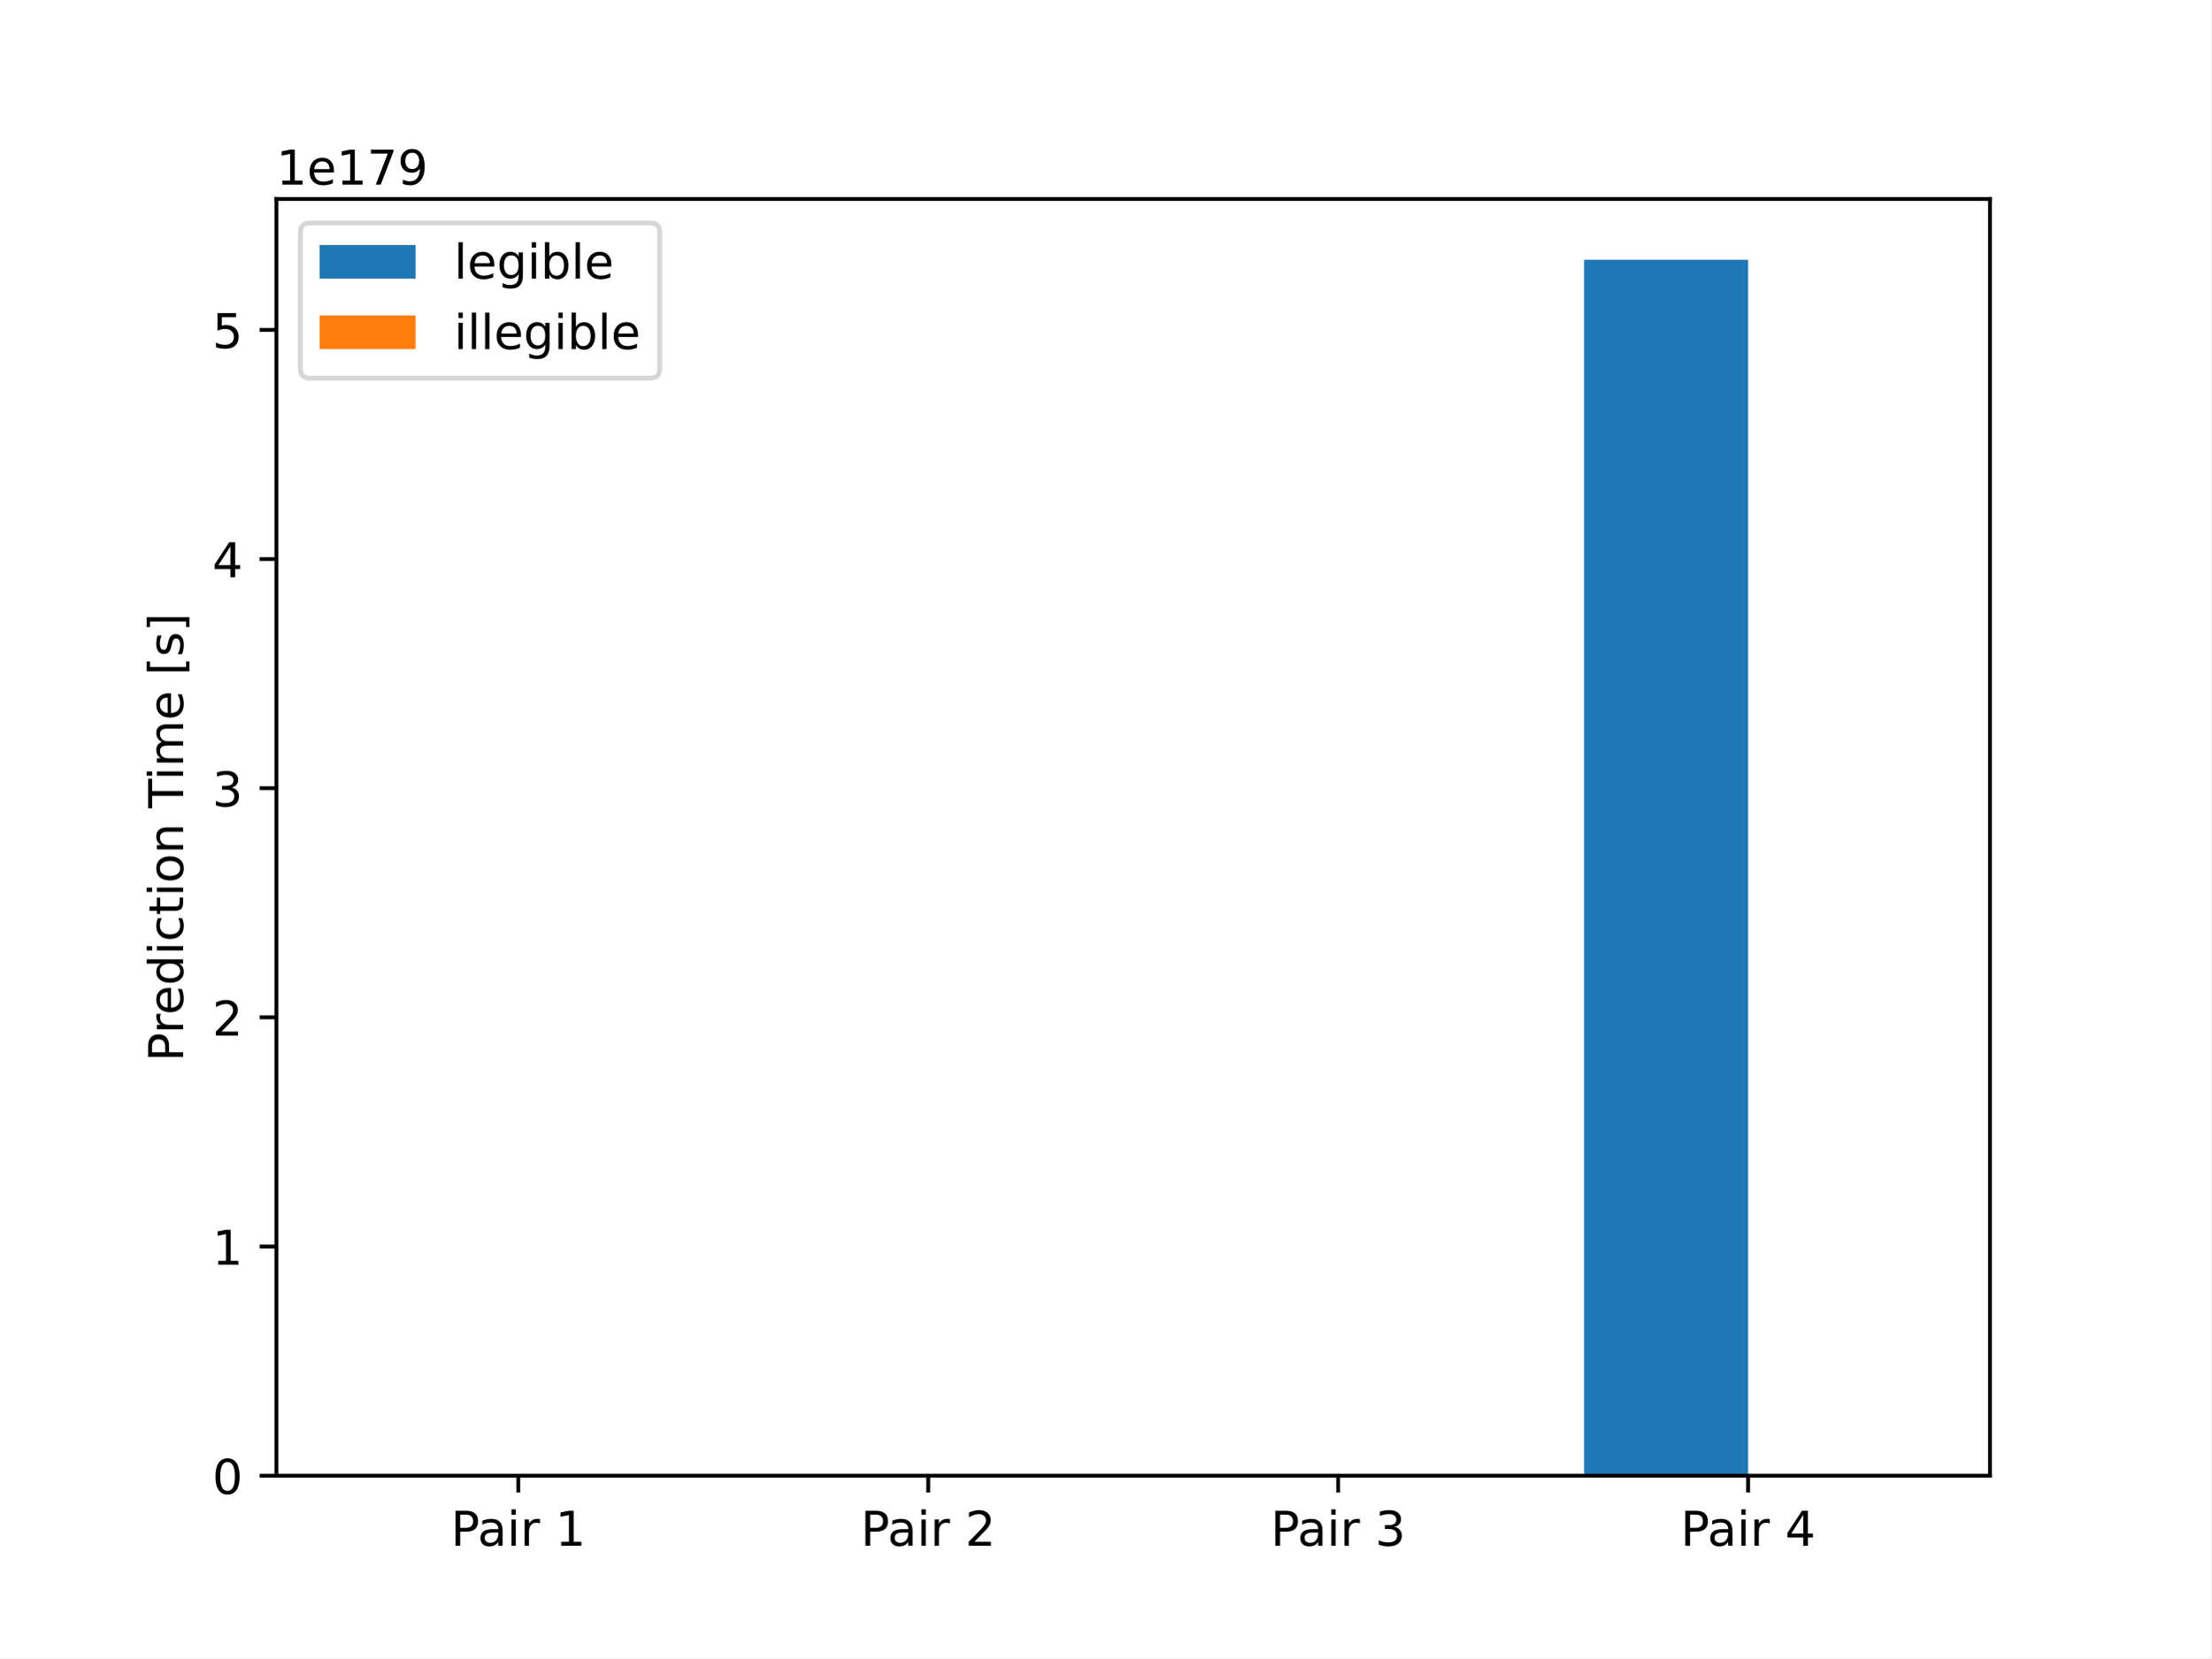
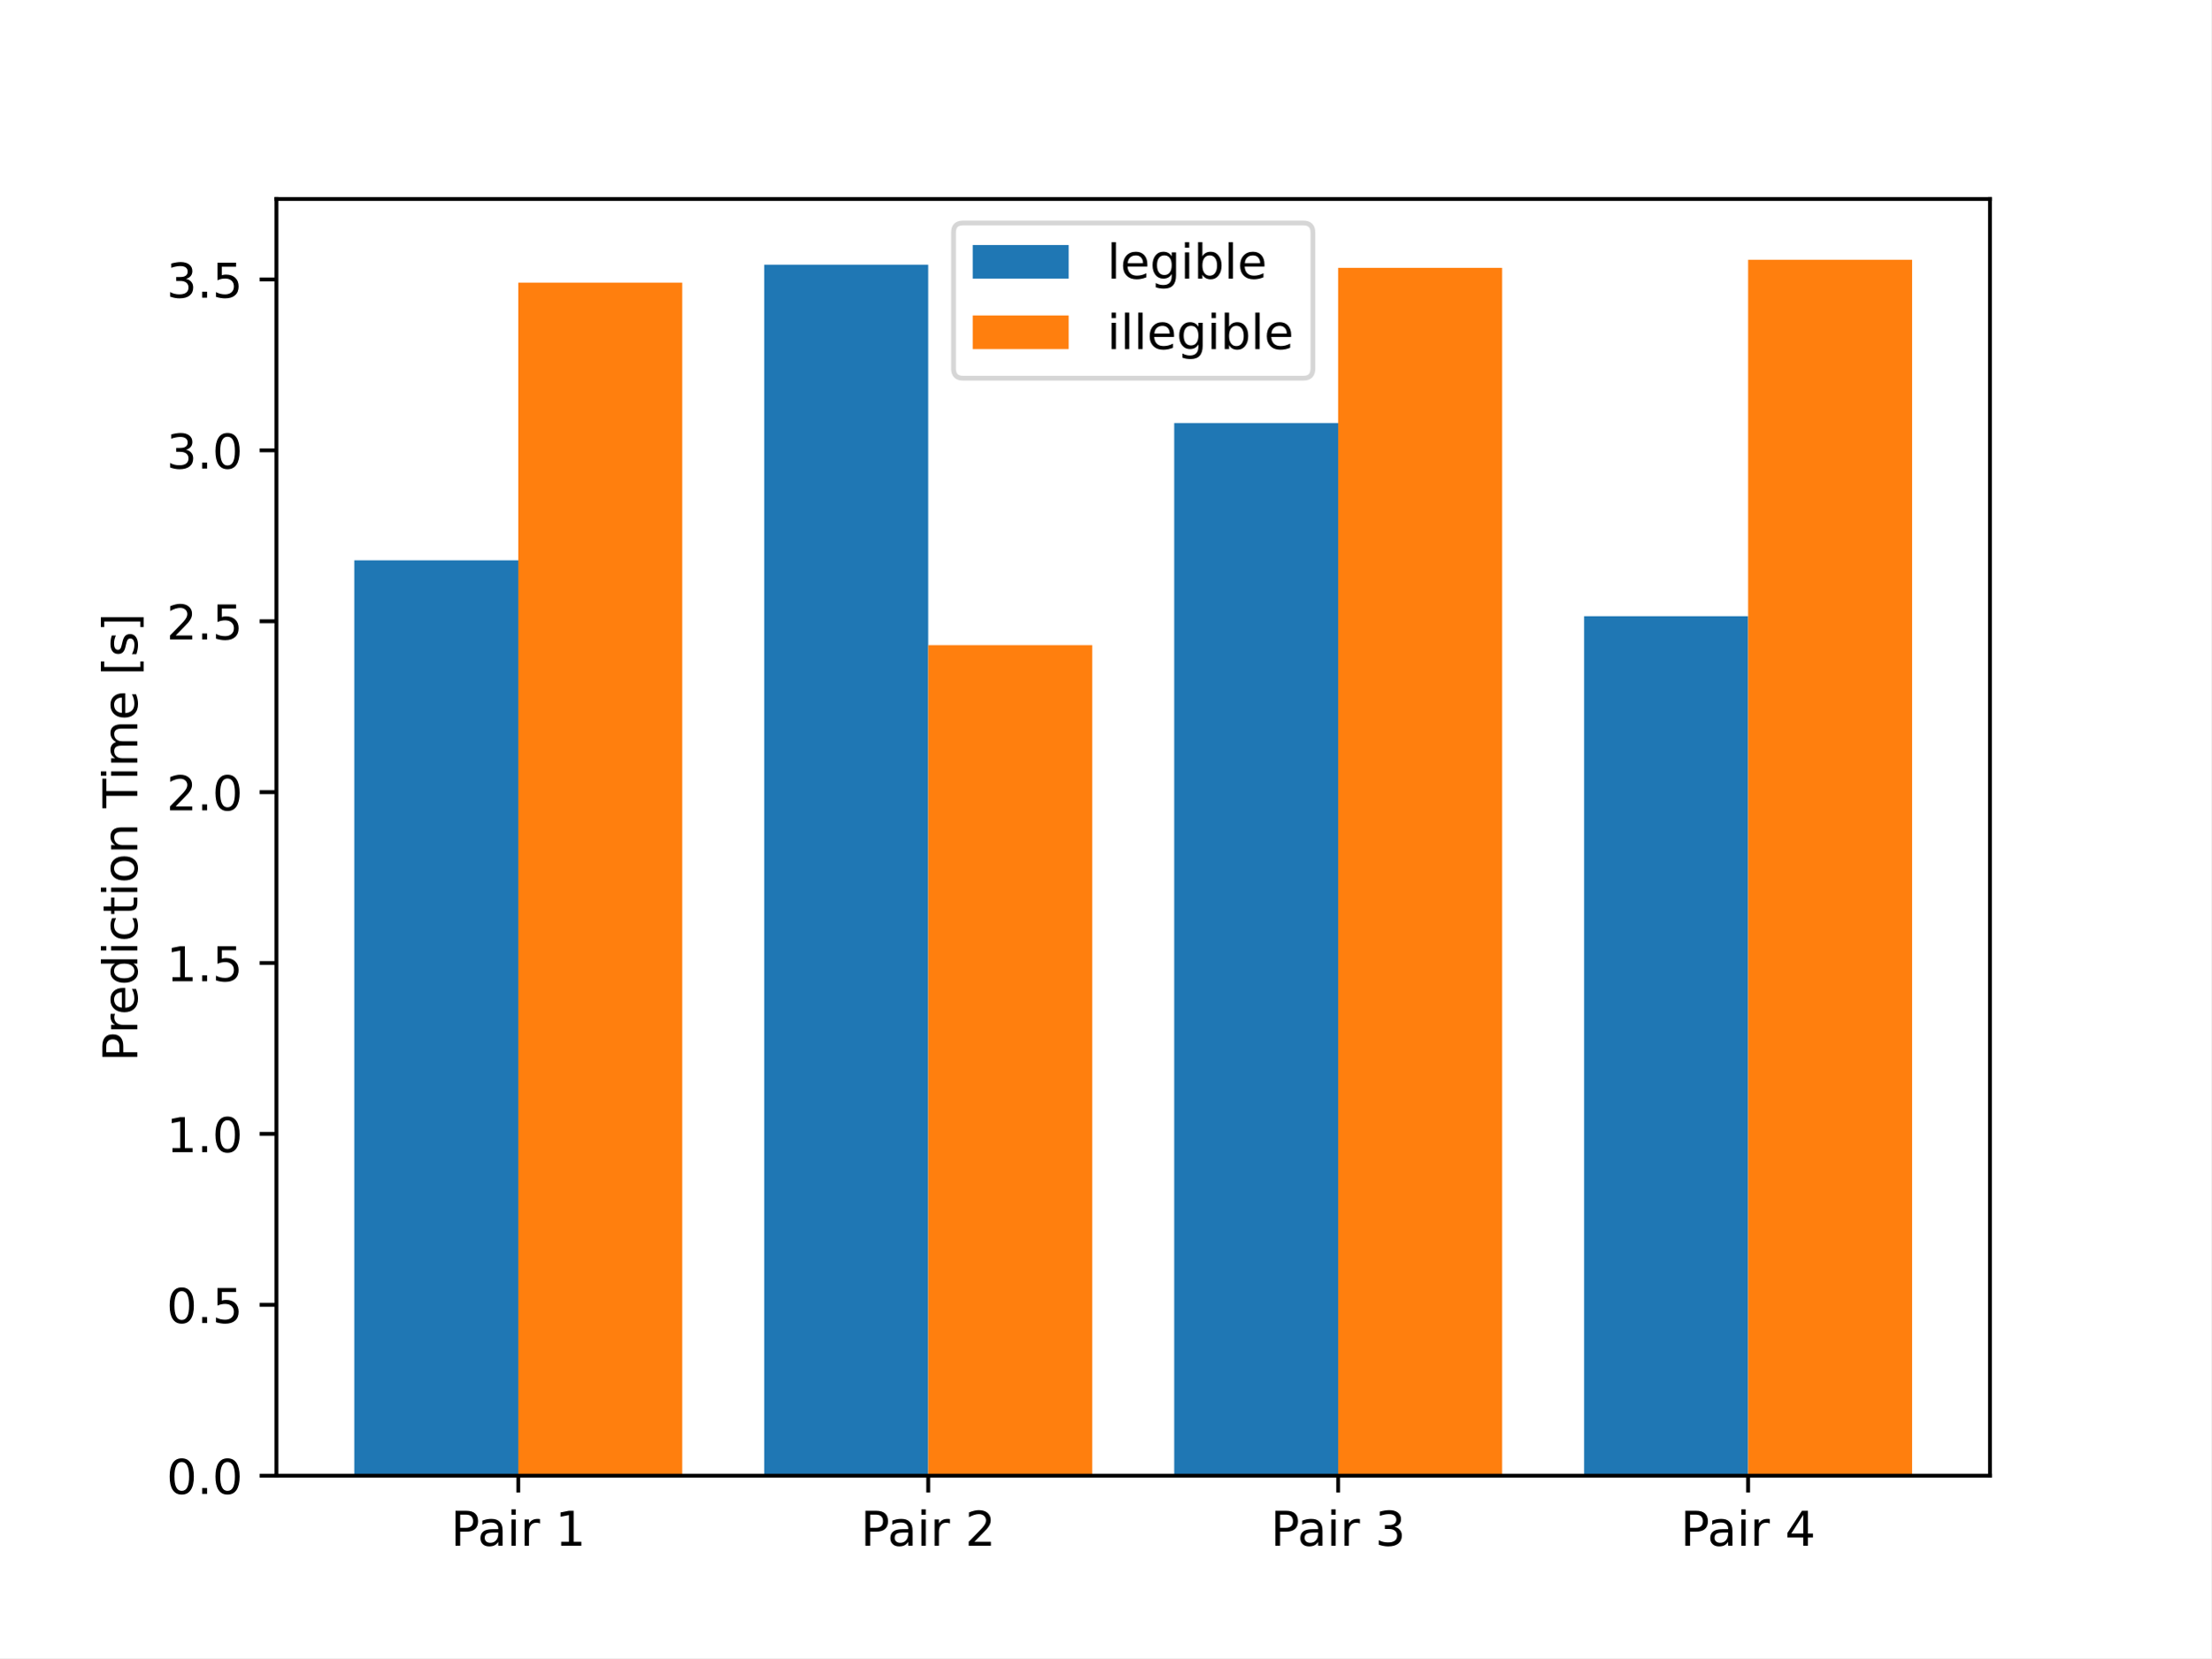
<svg xmlns="http://www.w3.org/2000/svg" xmlns:xlink="http://www.w3.org/1999/xlink" height="345.6pt" version="1.1" viewBox="0 0 460.8 345.6" width="460.8pt">
  <defs>
    <style type="text/css">*{stroke-linecap:butt;stroke-linejoin:round;}</style>
  </defs>
  <g id="figure_1">
    <g id="patch_1">
      <path d="M 0 345.6  L 460.8 345.6  L 460.8 0  L 0 0  z " style="fill:#ffffff;" />
    </g>
    <g id="axes_1">
      <g id="patch_2">
        <path d="M 57.6 307.584  L 414.72 307.584  L 414.72 41.472  L 57.6 41.472  z " style="fill:#ffffff;" />
      </g>
      <g id="patch_3">
-         <path clip-path="url(#p14eef6311b)" d="M 73.833 307.584  L 108.007 307.584  L 108.007 307.584  L 73.833 307.584  z " style="fill:#1f77b4;" />
+         <path clip-path="url(#p9fc946d4c2)" d="M 73.833 307.584  L 108.007 307.584  L 108.007 116.784  L 73.833 116.784  z " style="fill:#1f77b4;" />
      </g>
      <g id="patch_4">
-         <path clip-path="url(#p14eef6311b)" d="M 159.268 307.584  L 193.442 307.584  L 193.442 307.584  L 159.268 307.584  z " style="fill:#1f77b4;" />
+         <path clip-path="url(#p9fc946d4c2)" d="M 159.268 307.584  L 193.442 307.584  L 193.442 55.176  L 159.268 55.176  z " style="fill:#1f77b4;" />
      </g>
      <g id="patch_5">
-         <path clip-path="url(#p14eef6311b)" d="M 244.704 307.584  L 278.878 307.584  L 278.878 307.584  L 244.704 307.584  z " style="fill:#1f77b4;" />
+         <path clip-path="url(#p9fc946d4c2)" d="M 244.704 307.584  L 278.878 307.584  L 278.878 88.178  L 244.704 88.178  z " style="fill:#1f77b4;" />
      </g>
      <g id="patch_6">
-         <path clip-path="url(#p14eef6311b)" d="M 330.139 307.584  L 364.313 307.584  L 364.313 54.144  L 330.139 54.144  z " style="fill:#1f77b4;" />
+         <path clip-path="url(#p9fc946d4c2)" d="M 330.139 307.584  L 364.313 307.584  L 364.313 128.431  L 330.139 128.431  z " style="fill:#1f77b4;" />
      </g>
      <g id="patch_7">
-         <path clip-path="url(#p14eef6311b)" d="M 108.007 307.584  L 142.181 307.584  L 142.181 307.584  L 108.007 307.584  z " style="fill:#ff7f0e;" />
+         <path clip-path="url(#p9fc946d4c2)" d="M 108.007 307.584  L 142.181 307.584  L 142.181 58.91  L 108.007 58.91  z " style="fill:#ff7f0e;" />
      </g>
      <g id="patch_8">
-         <path clip-path="url(#p14eef6311b)" d="M 193.442 307.584  L 227.616 307.584  L 227.616 307.584  L 193.442 307.584  z " style="fill:#ff7f0e;" />
+         <path clip-path="url(#p9fc946d4c2)" d="M 193.442 307.584  L 227.616 307.584  L 227.616 134.472  L 193.442 134.472  z " style="fill:#ff7f0e;" />
      </g>
      <g id="patch_9">
-         <path clip-path="url(#p14eef6311b)" d="M 278.878 307.584  L 313.052 307.584  L 313.052 307.584  L 278.878 307.584  z " style="fill:#ff7f0e;" />
+         <path clip-path="url(#p9fc946d4c2)" d="M 278.878 307.584  L 313.052 307.584  L 313.052 55.828  L 278.878 55.828  z " style="fill:#ff7f0e;" />
      </g>
      <g id="patch_10">
-         <path clip-path="url(#p14eef6311b)" d="M 364.313 307.584  L 398.487 307.584  L 398.487 307.584  L 364.313 307.584  z " style="fill:#ff7f0e;" />
+         <path clip-path="url(#p9fc946d4c2)" d="M 364.313 307.584  L 398.487 307.584  L 398.487 54.144  L 364.313 54.144  z " style="fill:#ff7f0e;" />
      </g>
      <g id="matplotlib.axis_1">
        <g id="xtick_1">
          <g id="line2d_1">
            <defs>
-               <path d="M 0 0  L 0 3.5  " id="m0d425715c8" style="stroke:#000000;stroke-width:0.8;" />
+               <path d="M 0 0  L 0 3.5  " id="m75a01afe6f" style="stroke:#000000;stroke-width:0.8;" />
            </defs>
            <g>
-               <use style="stroke:#000000;stroke-width:0.8;" x="108.007" xlink:href="#m0d425715c8" y="307.584" />
+               <use style="stroke:#000000;stroke-width:0.8;" x="108.007" xlink:href="#m75a01afe6f" y="307.584" />
            </g>
          </g>
          <g id="text_1">
            <g transform="translate(93.93814 322.1824)scale(0.1 -0.1)">
              <defs>
                <path d="M 19.672 64.797  L 19.672 37.406  L 32.078 37.406  Q 38.969 37.406 42.719 40.969  Q 46.484 44.531 46.484 51.125  Q 46.484 57.672 42.719 61.234  Q 38.969 64.797 32.078 64.797  z M 9.812 72.906  L 32.078 72.906  Q 44.344 72.906 50.609 67.359  Q 56.891 61.812 56.891 51.125  Q 56.891 40.328 50.609 34.812  Q 44.344 29.297 32.078 29.297  L 19.672 29.297  L 19.672 0  L 9.812 0  z " id="DejaVuSans-80" />
                <path d="M 34.281 27.484  Q 23.391 27.484 19.188 25  Q 14.984 22.516 14.984 16.5  Q 14.984 11.719 18.141 8.906  Q 21.297 6.109 26.703 6.109  Q 34.188 6.109 38.703 11.406  Q 43.219 16.703 43.219 25.484  L 43.219 27.484  z M 52.203 31.203  L 52.203 0  L 43.219 0  L 43.219 8.297  Q 40.141 3.328 35.547 0.953  Q 30.953 -1.422 24.312 -1.422  Q 15.922 -1.422 10.953 3.297  Q 6 8.016 6 15.922  Q 6 25.141 12.172 29.828  Q 18.359 34.516 30.609 34.516  L 43.219 34.516  L 43.219 35.406  Q 43.219 41.609 39.141 45  Q 35.062 48.391 27.688 48.391  Q 23 48.391 18.547 47.266  Q 14.109 46.141 10.016 43.891  L 10.016 52.203  Q 14.938 54.109 19.578 55.047  Q 24.219 56 28.609 56  Q 40.484 56 46.344 49.844  Q 52.203 43.703 52.203 31.203  z " id="DejaVuSans-97" />
                <path d="M 9.422 54.688  L 18.406 54.688  L 18.406 0  L 9.422 0  z M 9.422 75.984  L 18.406 75.984  L 18.406 64.594  L 9.422 64.594  z " id="DejaVuSans-105" />
                <path d="M 41.109 46.297  Q 39.594 47.172 37.812 47.578  Q 36.031 48 33.891 48  Q 26.266 48 22.188 43.047  Q 18.109 38.094 18.109 28.812  L 18.109 0  L 9.078 0  L 9.078 54.688  L 18.109 54.688  L 18.109 46.188  Q 20.953 51.172 25.484 53.578  Q 30.031 56 36.531 56  Q 37.453 56 38.578 55.875  Q 39.703 55.766 41.062 55.516  z " id="DejaVuSans-114" />
                <path id="DejaVuSans-32" />
                <path d="M 12.406 8.297  L 28.516 8.297  L 28.516 63.922  L 10.984 60.406  L 10.984 69.391  L 28.422 72.906  L 38.281 72.906  L 38.281 8.297  L 54.391 8.297  L 54.391 0  L 12.406 0  z " id="DejaVuSans-49" />
              </defs>
              <use xlink:href="#DejaVuSans-80" />
              <use x="55.803" xlink:href="#DejaVuSans-97" />
              <use x="117.082" xlink:href="#DejaVuSans-105" />
              <use x="144.865" xlink:href="#DejaVuSans-114" />
              <use x="185.979" xlink:href="#DejaVuSans-32" />
              <use x="217.766" xlink:href="#DejaVuSans-49" />
            </g>
          </g>
        </g>
        <g id="xtick_2">
          <g id="line2d_2">
            <g>
-               <use style="stroke:#000000;stroke-width:0.8;" x="193.442" xlink:href="#m0d425715c8" y="307.584" />
+               <use style="stroke:#000000;stroke-width:0.8;" x="193.442" xlink:href="#m75a01afe6f" y="307.584" />
            </g>
          </g>
          <g id="text_2">
            <g transform="translate(179.3735 322.1824)scale(0.1 -0.1)">
              <defs>
                <path d="M 19.188 8.297  L 53.609 8.297  L 53.609 0  L 7.328 0  L 7.328 8.297  Q 12.938 14.109 22.625 23.891  Q 32.328 33.688 34.812 36.531  Q 39.547 41.844 41.422 45.531  Q 43.312 49.219 43.312 52.781  Q 43.312 58.594 39.234 62.25  Q 35.156 65.922 28.609 65.922  Q 23.969 65.922 18.812 64.312  Q 13.672 62.703 7.812 59.422  L 7.812 69.391  Q 13.766 71.781 18.938 73  Q 24.125 74.219 28.422 74.219  Q 39.75 74.219 46.484 68.547  Q 53.219 62.891 53.219 53.422  Q 53.219 48.922 51.531 44.891  Q 49.859 40.875 45.406 35.406  Q 44.188 33.984 37.641 27.219  Q 31.109 20.453 19.188 8.297  z " id="DejaVuSans-50" />
              </defs>
              <use xlink:href="#DejaVuSans-80" />
              <use x="55.803" xlink:href="#DejaVuSans-97" />
              <use x="117.082" xlink:href="#DejaVuSans-105" />
              <use x="144.865" xlink:href="#DejaVuSans-114" />
              <use x="185.979" xlink:href="#DejaVuSans-32" />
              <use x="217.766" xlink:href="#DejaVuSans-50" />
            </g>
          </g>
        </g>
        <g id="xtick_3">
          <g id="line2d_3">
            <g>
-               <use style="stroke:#000000;stroke-width:0.8;" x="278.878" xlink:href="#m0d425715c8" y="307.584" />
+               <use style="stroke:#000000;stroke-width:0.8;" x="278.878" xlink:href="#m75a01afe6f" y="307.584" />
            </g>
          </g>
          <g id="text_3">
            <g transform="translate(264.809 322.1824)scale(0.1 -0.1)">
              <defs>
                <path d="M 40.578 39.312  Q 47.656 37.797 51.625 33  Q 55.609 28.219 55.609 21.188  Q 55.609 10.406 48.188 4.484  Q 40.766 -1.422 27.094 -1.422  Q 22.516 -1.422 17.656 -0.516  Q 12.797 0.391 7.625 2.203  L 7.625 11.719  Q 11.719 9.328 16.594 8.109  Q 21.484 6.891 26.812 6.891  Q 36.078 6.891 40.938 10.547  Q 45.797 14.203 45.797 21.188  Q 45.797 27.641 41.281 31.266  Q 36.766 34.906 28.719 34.906  L 20.219 34.906  L 20.219 43.016  L 29.109 43.016  Q 36.375 43.016 40.234 45.922  Q 44.094 48.828 44.094 54.297  Q 44.094 59.906 40.109 62.906  Q 36.141 65.922 28.719 65.922  Q 24.656 65.922 20.016 65.031  Q 15.375 64.156 9.812 62.312  L 9.812 71.094  Q 15.438 72.656 20.344 73.438  Q 25.25 74.219 29.594 74.219  Q 40.828 74.219 47.359 69.109  Q 53.906 64.016 53.906 55.328  Q 53.906 49.266 50.438 45.094  Q 46.969 40.922 40.578 39.312  z " id="DejaVuSans-51" />
              </defs>
              <use xlink:href="#DejaVuSans-80" />
              <use x="55.803" xlink:href="#DejaVuSans-97" />
              <use x="117.082" xlink:href="#DejaVuSans-105" />
              <use x="144.865" xlink:href="#DejaVuSans-114" />
              <use x="185.979" xlink:href="#DejaVuSans-32" />
              <use x="217.766" xlink:href="#DejaVuSans-51" />
            </g>
          </g>
        </g>
        <g id="xtick_4">
          <g id="line2d_4">
            <g>
-               <use style="stroke:#000000;stroke-width:0.8;" x="364.313" xlink:href="#m0d425715c8" y="307.584" />
+               <use style="stroke:#000000;stroke-width:0.8;" x="364.313" xlink:href="#m75a01afe6f" y="307.584" />
            </g>
          </g>
          <g id="text_4">
            <g transform="translate(350.2444 322.1824)scale(0.1 -0.1)">
              <defs>
                <path d="M 37.797 64.312  L 12.891 25.391  L 37.797 25.391  z M 35.203 72.906  L 47.609 72.906  L 47.609 25.391  L 58.016 25.391  L 58.016 17.188  L 47.609 17.188  L 47.609 0  L 37.797 0  L 37.797 17.188  L 4.891 17.188  L 4.891 26.703  z " id="DejaVuSans-52" />
              </defs>
              <use xlink:href="#DejaVuSans-80" />
              <use x="55.803" xlink:href="#DejaVuSans-97" />
              <use x="117.082" xlink:href="#DejaVuSans-105" />
              <use x="144.865" xlink:href="#DejaVuSans-114" />
              <use x="185.979" xlink:href="#DejaVuSans-32" />
              <use x="217.766" xlink:href="#DejaVuSans-52" />
            </g>
          </g>
        </g>
      </g>
      <g id="matplotlib.axis_2">
        <g id="ytick_1">
          <g id="line2d_5">
            <defs>
-               <path d="M 0 0  L -3.5 0  " id="m011df140de" style="stroke:#000000;stroke-width:0.8;" />
+               <path d="M 0 0  L -3.5 0  " id="mcd662b62f9" style="stroke:#000000;stroke-width:0.8;" />
            </defs>
            <g>
-               <use style="stroke:#000000;stroke-width:0.8;" x="57.6" xlink:href="#m011df140de" y="307.584" />
+               <use style="stroke:#000000;stroke-width:0.8;" x="57.6" xlink:href="#mcd662b62f9" y="307.584" />
            </g>
          </g>
          <g id="text_5">
-             <g transform="translate(44.2375 311.3832)scale(0.1 -0.1)">
+             <g transform="translate(34.69687 311.3832)scale(0.1 -0.1)">
              <defs>
                <path d="M 31.781 66.406  Q 24.172 66.406 20.328 58.906  Q 16.5 51.422 16.5 36.375  Q 16.5 21.391 20.328 13.891  Q 24.172 6.391 31.781 6.391  Q 39.453 6.391 43.281 13.891  Q 47.125 21.391 47.125 36.375  Q 47.125 51.422 43.281 58.906  Q 39.453 66.406 31.781 66.406  z M 31.781 74.219  Q 44.047 74.219 50.516 64.516  Q 56.984 54.828 56.984 36.375  Q 56.984 17.969 50.516 8.266  Q 44.047 -1.422 31.781 -1.422  Q 19.531 -1.422 13.062 8.266  Q 6.594 17.969 6.594 36.375  Q 6.594 54.828 13.062 64.516  Q 19.531 74.219 31.781 74.219  z " id="DejaVuSans-48" />
+                 <path d="M 10.688 12.406  L 21 12.406  L 21 0  L 10.688 0  z " id="DejaVuSans-46" />
              </defs>
              <use xlink:href="#DejaVuSans-48" />
+               <use x="63.623" xlink:href="#DejaVuSans-46" />
+               <use x="95.41" xlink:href="#DejaVuSans-48" />
            </g>
          </g>
        </g>
        <g id="ytick_2">
          <g id="line2d_6">
            <g>
-               <use style="stroke:#000000;stroke-width:0.8;" x="57.6" xlink:href="#m011df140de" y="259.818" />
+               <use style="stroke:#000000;stroke-width:0.8;" x="57.6" xlink:href="#mcd662b62f9" y="271.963" />
            </g>
          </g>
          <g id="text_6">
-             <g transform="translate(44.2375 263.6167)scale(0.1 -0.1)">
-               <use xlink:href="#DejaVuSans-49" />
+             <g transform="translate(34.69687 275.7626)scale(0.1 -0.1)">
+               <defs>
+                 <path d="M 10.797 72.906  L 49.516 72.906  L 49.516 64.594  L 19.828 64.594  L 19.828 46.734  Q 21.969 47.469 24.109 47.828  Q 26.266 48.188 28.422 48.188  Q 40.625 48.188 47.75 41.5  Q 54.891 34.812 54.891 23.391  Q 54.891 11.625 47.562 5.094  Q 40.234 -1.422 26.906 -1.422  Q 22.312 -1.422 17.547 -0.641  Q 12.797 0.141 7.719 1.703  L 7.719 11.625  Q 12.109 9.234 16.797 8.062  Q 21.484 6.891 26.703 6.891  Q 35.156 6.891 40.078 11.328  Q 45.016 15.766 45.016 23.391  Q 45.016 31 40.078 35.438  Q 35.156 39.891 26.703 39.891  Q 22.75 39.891 18.812 39.016  Q 14.891 38.141 10.797 36.281  z " id="DejaVuSans-53" />
+               </defs>
+               <use xlink:href="#DejaVuSans-48" />
+               <use x="63.623" xlink:href="#DejaVuSans-46" />
+               <use x="95.41" xlink:href="#DejaVuSans-53" />
            </g>
          </g>
        </g>
        <g id="ytick_3">
          <g id="line2d_7">
            <g>
-               <use style="stroke:#000000;stroke-width:0.8;" x="57.6" xlink:href="#m011df140de" y="212.051" />
+               <use style="stroke:#000000;stroke-width:0.8;" x="57.6" xlink:href="#mcd662b62f9" y="236.343" />
            </g>
          </g>
          <g id="text_7">
-             <g transform="translate(44.2375 215.8503)scale(0.1 -0.1)">
-               <use xlink:href="#DejaVuSans-50" />
+             <g transform="translate(34.69687 240.1421)scale(0.1 -0.1)">
+               <use xlink:href="#DejaVuSans-49" />
+               <use x="63.623" xlink:href="#DejaVuSans-46" />
+               <use x="95.41" xlink:href="#DejaVuSans-48" />
            </g>
          </g>
        </g>
        <g id="ytick_4">
          <g id="line2d_8">
            <g>
-               <use style="stroke:#000000;stroke-width:0.8;" x="57.6" xlink:href="#m011df140de" y="164.285" />
+               <use style="stroke:#000000;stroke-width:0.8;" x="57.6" xlink:href="#mcd662b62f9" y="200.722" />
            </g>
          </g>
          <g id="text_8">
-             <g transform="translate(44.2375 168.0838)scale(0.1 -0.1)">
-               <use xlink:href="#DejaVuSans-51" />
+             <g transform="translate(34.69687 204.5215)scale(0.1 -0.1)">
+               <use xlink:href="#DejaVuSans-49" />
+               <use x="63.623" xlink:href="#DejaVuSans-46" />
+               <use x="95.41" xlink:href="#DejaVuSans-53" />
            </g>
          </g>
        </g>
        <g id="ytick_5">
          <g id="line2d_9">
            <g>
-               <use style="stroke:#000000;stroke-width:0.8;" x="57.6" xlink:href="#m011df140de" y="116.518" />
+               <use style="stroke:#000000;stroke-width:0.8;" x="57.6" xlink:href="#mcd662b62f9" y="165.102" />
            </g>
          </g>
          <g id="text_9">
-             <g transform="translate(44.2375 120.3173)scale(0.1 -0.1)">
-               <use xlink:href="#DejaVuSans-52" />
+             <g transform="translate(34.69687 168.9009)scale(0.1 -0.1)">
+               <use xlink:href="#DejaVuSans-50" />
+               <use x="63.623" xlink:href="#DejaVuSans-46" />
+               <use x="95.41" xlink:href="#DejaVuSans-48" />
            </g>
          </g>
        </g>
        <g id="ytick_6">
          <g id="line2d_10">
            <g>
-               <use style="stroke:#000000;stroke-width:0.8;" x="57.6" xlink:href="#m011df140de" y="68.752" />
+               <use style="stroke:#000000;stroke-width:0.8;" x="57.6" xlink:href="#mcd662b62f9" y="129.481" />
            </g>
          </g>
          <g id="text_10">
-             <g transform="translate(44.2375 72.55081)scale(0.1 -0.1)">
-               <defs>
-                 <path d="M 10.797 72.906  L 49.516 72.906  L 49.516 64.594  L 19.828 64.594  L 19.828 46.734  Q 21.969 47.469 24.109 47.828  Q 26.266 48.188 28.422 48.188  Q 40.625 48.188 47.75 41.5  Q 54.891 34.812 54.891 23.391  Q 54.891 11.625 47.562 5.094  Q 40.234 -1.422 26.906 -1.422  Q 22.312 -1.422 17.547 -0.641  Q 12.797 0.141 7.719 1.703  L 7.719 11.625  Q 12.109 9.234 16.797 8.062  Q 21.484 6.891 26.703 6.891  Q 35.156 6.891 40.078 11.328  Q 45.016 15.766 45.016 23.391  Q 45.016 31 40.078 35.438  Q 35.156 39.891 26.703 39.891  Q 22.75 39.891 18.812 39.016  Q 14.891 38.141 10.797 36.281  z " id="DejaVuSans-53" />
-               </defs>
-               <use xlink:href="#DejaVuSans-53" />
-             </g>
-           </g>
-         </g>
-         <g id="text_11">
-           <g transform="translate(38.15781 221.2827)rotate(-90)scale(0.1 -0.1)">
+             <g transform="translate(34.69687 133.2803)scale(0.1 -0.1)">
+               <use xlink:href="#DejaVuSans-50" />
+               <use x="63.623" xlink:href="#DejaVuSans-46" />
+               <use x="95.41" xlink:href="#DejaVuSans-53" />
+             </g>
+           </g>
+         </g>
+         <g id="ytick_7">
+           <g id="line2d_11">
+             <g>
+               <use style="stroke:#000000;stroke-width:0.8;" x="57.6" xlink:href="#mcd662b62f9" y="93.861" />
+             </g>
+           </g>
+           <g id="text_11">
+             <g transform="translate(34.69687 97.65975)scale(0.1 -0.1)">
+               <use xlink:href="#DejaVuSans-51" />
+               <use x="63.623" xlink:href="#DejaVuSans-46" />
+               <use x="95.41" xlink:href="#DejaVuSans-48" />
+             </g>
+           </g>
+         </g>
+         <g id="ytick_8">
+           <g id="line2d_12">
+             <g>
+               <use style="stroke:#000000;stroke-width:0.8;" x="57.6" xlink:href="#mcd662b62f9" y="58.24" />
+             </g>
+           </g>
+           <g id="text_12">
+             <g transform="translate(34.69687 62.03917)scale(0.1 -0.1)">
+               <use xlink:href="#DejaVuSans-51" />
+               <use x="63.623" xlink:href="#DejaVuSans-46" />
+               <use x="95.41" xlink:href="#DejaVuSans-53" />
+             </g>
+           </g>
+         </g>
+         <g id="text_13">
+           <g transform="translate(28.61719 221.2827)rotate(-90)scale(0.1 -0.1)">
            <defs>
              <path d="M 56.203 29.594  L 56.203 25.203  L 14.891 25.203  Q 15.484 15.922 20.484 11.062  Q 25.484 6.203 34.422 6.203  Q 39.594 6.203 44.453 7.469  Q 49.312 8.734 54.109 11.281  L 54.109 2.781  Q 49.266 0.734 44.188 -0.344  Q 39.109 -1.422 33.891 -1.422  Q 20.797 -1.422 13.156 6.188  Q 5.516 13.812 5.516 26.812  Q 5.516 40.234 12.766 48.109  Q 20.016 56 32.328 56  Q 43.359 56 49.781 48.891  Q 56.203 41.797 56.203 29.594  z M 47.219 32.234  Q 47.125 39.594 43.094 43.984  Q 39.062 48.391 32.422 48.391  Q 24.906 48.391 20.391 44.141  Q 15.875 39.891 15.188 32.172  z " id="DejaVuSans-101" />
              <path d="M 45.406 46.391  L 45.406 75.984  L 54.391 75.984  L 54.391 0  L 45.406 0  L 45.406 8.203  Q 42.578 3.328 38.25 0.953  Q 33.938 -1.422 27.875 -1.422  Q 17.969 -1.422 11.734 6.484  Q 5.516 14.406 5.516 27.297  Q 5.516 40.188 11.734 48.094  Q 17.969 56 27.875 56  Q 33.938 56 38.25 53.625  Q 42.578 51.266 45.406 46.391  z M 14.797 27.297  Q 14.797 17.391 18.875 11.75  Q 22.953 6.109 30.078 6.109  Q 37.203 6.109 41.297 11.75  Q 45.406 17.391 45.406 27.297  Q 45.406 37.203 41.297 42.844  Q 37.203 48.484 30.078 48.484  Q 22.953 48.484 18.875 42.844  Q 14.797 37.203 14.797 27.297  z " id="DejaVuSans-100" />
              <path d="M 48.781 52.594  L 48.781 44.188  Q 44.969 46.297 41.141 47.344  Q 37.312 48.391 33.406 48.391  Q 24.656 48.391 19.812 42.844  Q 14.984 37.312 14.984 27.297  Q 14.984 17.281 19.812 11.734  Q 24.656 6.203 33.406 6.203  Q 37.312 6.203 41.141 7.25  Q 44.969 8.297 48.781 10.406  L 48.781 2.094  Q 45.016 0.344 40.984 -0.531  Q 36.969 -1.422 32.422 -1.422  Q 20.062 -1.422 12.781 6.344  Q 5.516 14.109 5.516 27.297  Q 5.516 40.672 12.859 48.328  Q 20.219 56 33.016 56  Q 37.156 56 41.109 55.141  Q 45.062 54.297 48.781 52.594  z " id="DejaVuSans-99" />
              <path d="M 18.312 70.219  L 18.312 54.688  L 36.812 54.688  L 36.812 47.703  L 18.312 47.703  L 18.312 18.016  Q 18.312 11.328 20.141 9.422  Q 21.969 7.516 27.594 7.516  L 36.812 7.516  L 36.812 0  L 27.594 0  Q 17.188 0 13.234 3.875  Q 9.281 7.766 9.281 18.016  L 9.281 47.703  L 2.688 47.703  L 2.688 54.688  L 9.281 54.688  L 9.281 70.219  z " id="DejaVuSans-116" />
              <path d="M 30.609 48.391  Q 23.391 48.391 19.188 42.75  Q 14.984 37.109 14.984 27.297  Q 14.984 17.484 19.156 11.844  Q 23.344 6.203 30.609 6.203  Q 37.797 6.203 41.984 11.859  Q 46.188 17.531 46.188 27.297  Q 46.188 37.016 41.984 42.703  Q 37.797 48.391 30.609 48.391  z M 30.609 56  Q 42.328 56 49.016 48.375  Q 55.719 40.766 55.719 27.297  Q 55.719 13.875 49.016 6.219  Q 42.328 -1.422 30.609 -1.422  Q 18.844 -1.422 12.172 6.219  Q 5.516 13.875 5.516 27.297  Q 5.516 40.766 12.172 48.375  Q 18.844 56 30.609 56  z " id="DejaVuSans-111" />
              <path d="M 54.891 33.016  L 54.891 0  L 45.906 0  L 45.906 32.719  Q 45.906 40.484 42.875 44.328  Q 39.844 48.188 33.797 48.188  Q 26.516 48.188 22.312 43.547  Q 18.109 38.922 18.109 30.906  L 18.109 0  L 9.078 0  L 9.078 54.688  L 18.109 54.688  L 18.109 46.188  Q 21.344 51.125 25.703 53.562  Q 30.078 56 35.797 56  Q 45.219 56 50.047 50.172  Q 54.891 44.344 54.891 33.016  z " id="DejaVuSans-110" />
              <path d="M -0.297 72.906  L 61.375 72.906  L 61.375 64.594  L 35.5 64.594  L 35.5 0  L 25.594 0  L 25.594 64.594  L -0.297 64.594  z " id="DejaVuSans-84" />
              <path d="M 52 44.188  Q 55.375 50.25 60.062 53.125  Q 64.75 56 71.094 56  Q 79.641 56 84.281 50.016  Q 88.922 44.047 88.922 33.016  L 88.922 0  L 79.891 0  L 79.891 32.719  Q 79.891 40.578 77.094 44.375  Q 74.312 48.188 68.609 48.188  Q 61.625 48.188 57.562 43.547  Q 53.516 38.922 53.516 30.906  L 53.516 0  L 44.484 0  L 44.484 32.719  Q 44.484 40.625 41.703 44.406  Q 38.922 48.188 33.109 48.188  Q 26.219 48.188 22.156 43.531  Q 18.109 38.875 18.109 30.906  L 18.109 0  L 9.078 0  L 9.078 54.688  L 18.109 54.688  L 18.109 46.188  Q 21.188 51.219 25.484 53.609  Q 29.781 56 35.688 56  Q 41.656 56 45.828 52.969  Q 50 49.953 52 44.188  z " id="DejaVuSans-109" />
              <path d="M 8.594 75.984  L 29.297 75.984  L 29.297 69  L 17.578 69  L 17.578 -6.203  L 29.297 -6.203  L 29.297 -13.188  L 8.594 -13.188  z " id="DejaVuSans-91" />
              <path d="M 44.281 53.078  L 44.281 44.578  Q 40.484 46.531 36.375 47.5  Q 32.281 48.484 27.875 48.484  Q 21.188 48.484 17.844 46.438  Q 14.5 44.391 14.5 40.281  Q 14.5 37.156 16.891 35.375  Q 19.281 33.594 26.516 31.984  L 29.594 31.297  Q 39.156 29.25 43.188 25.516  Q 47.219 21.781 47.219 15.094  Q 47.219 7.469 41.188 3.016  Q 35.156 -1.422 24.609 -1.422  Q 20.219 -1.422 15.453 -0.562  Q 10.688 0.297 5.422 2  L 5.422 11.281  Q 10.406 8.688 15.234 7.391  Q 20.062 6.109 24.812 6.109  Q 31.156 6.109 34.562 8.281  Q 37.984 10.453 37.984 14.406  Q 37.984 18.062 35.516 20.016  Q 33.062 21.969 24.703 23.781  L 21.578 24.516  Q 13.234 26.266 9.516 29.906  Q 5.812 33.547 5.812 39.891  Q 5.812 47.609 11.281 51.797  Q 16.75 56 26.812 56  Q 31.781 56 36.172 55.266  Q 40.578 54.547 44.281 53.078  z " id="DejaVuSans-115" />
              <path d="M 30.422 75.984  L 30.422 -13.188  L 9.719 -13.188  L 9.719 -6.203  L 21.391 -6.203  L 21.391 69  L 9.719 69  L 9.719 75.984  z " id="DejaVuSans-93" />
            </defs>
            <use xlink:href="#DejaVuSans-80" />
            <use x="58.553" xlink:href="#DejaVuSans-114" />
            <use x="97.416" xlink:href="#DejaVuSans-101" />
            <use x="158.939" xlink:href="#DejaVuSans-100" />
            <use x="222.416" xlink:href="#DejaVuSans-105" />
            <use x="250.199" xlink:href="#DejaVuSans-99" />
            <use x="305.18" xlink:href="#DejaVuSans-116" />
            <use x="344.389" xlink:href="#DejaVuSans-105" />
            <use x="372.172" xlink:href="#DejaVuSans-111" />
            <use x="433.354" xlink:href="#DejaVuSans-110" />
            <use x="496.732" xlink:href="#DejaVuSans-32" />
            <use x="528.52" xlink:href="#DejaVuSans-84" />
            <use x="586.479" xlink:href="#DejaVuSans-105" />
            <use x="614.262" xlink:href="#DejaVuSans-109" />
            <use x="711.674" xlink:href="#DejaVuSans-101" />
            <use x="773.197" xlink:href="#DejaVuSans-32" />
            <use x="804.984" xlink:href="#DejaVuSans-91" />
            <use x="843.998" xlink:href="#DejaVuSans-115" />
            <use x="896.098" xlink:href="#DejaVuSans-93" />
          </g>
        </g>
-         <g id="text_12">
-           <g transform="translate(57.6 38.472)scale(0.1 -0.1)">
-             <defs>
-               <path d="M 8.203 72.906  L 55.078 72.906  L 55.078 68.703  L 28.609 0  L 18.312 0  L 43.219 64.594  L 8.203 64.594  z " id="DejaVuSans-55" />
-               <path d="M 10.984 1.516  L 10.984 10.5  Q 14.703 8.734 18.5 7.812  Q 22.312 6.891 25.984 6.891  Q 35.75 6.891 40.891 13.453  Q 46.047 20.016 46.781 33.406  Q 43.953 29.203 39.594 26.953  Q 35.25 24.703 29.984 24.703  Q 19.047 24.703 12.672 31.312  Q 6.297 37.938 6.297 49.422  Q 6.297 60.641 12.938 67.422  Q 19.578 74.219 30.609 74.219  Q 43.266 74.219 49.922 64.516  Q 56.594 54.828 56.594 36.375  Q 56.594 19.141 48.406 8.859  Q 40.234 -1.422 26.422 -1.422  Q 22.703 -1.422 18.891 -0.688  Q 15.094 0.047 10.984 1.516  z M 30.609 32.422  Q 37.25 32.422 41.125 36.953  Q 45.016 41.5 45.016 49.422  Q 45.016 57.281 41.125 61.844  Q 37.25 66.406 30.609 66.406  Q 23.969 66.406 20.094 61.844  Q 16.219 57.281 16.219 49.422  Q 16.219 41.5 20.094 36.953  Q 23.969 32.422 30.609 32.422  z " id="DejaVuSans-57" />
-             </defs>
-             <use xlink:href="#DejaVuSans-49" />
-             <use x="63.623" xlink:href="#DejaVuSans-101" />
-             <use x="125.146" xlink:href="#DejaVuSans-49" />
-             <use x="188.77" xlink:href="#DejaVuSans-55" />
-             <use x="252.393" xlink:href="#DejaVuSans-57" />
-           </g>
-         </g>
      </g>
      <g id="patch_11">
        <path d="M 57.6 307.584  L 57.6 41.472  " style="fill:none;stroke:#000000;stroke-linecap:square;stroke-linejoin:miter;stroke-width:0.8;" />
      </g>
      <g id="patch_12">
        <path d="M 414.72 307.584  L 414.72 41.472  " style="fill:none;stroke:#000000;stroke-linecap:square;stroke-linejoin:miter;stroke-width:0.8;" />
      </g>
      <g id="patch_13">
        <path d="M 57.6 307.584  L 414.72 307.584  " style="fill:none;stroke:#000000;stroke-linecap:square;stroke-linejoin:miter;stroke-width:0.8;" />
      </g>
      <g id="patch_14">
        <path d="M 57.6 41.472  L 414.72 41.472  " style="fill:none;stroke:#000000;stroke-linecap:square;stroke-linejoin:miter;stroke-width:0.8;" />
      </g>
      <g id="legend_1">
        <g id="patch_15">
-           <path d="M 64.6 78.828  L 135.494 78.828  Q 137.494 78.828 137.494 76.828  L 137.494 48.472  Q 137.494 46.472 135.494 46.472  L 64.6 46.472  Q 62.6 46.472 62.6 48.472  L 62.6 76.828  Q 62.6 78.828 64.6 78.828  z " style="fill:#ffffff;opacity:0.8;stroke:#cccccc;stroke-linejoin:miter;" />
+           <path d="M 200.713 78.828  L 271.607 78.828  Q 273.607 78.828 273.607 76.828  L 273.607 48.472  Q 273.607 46.472 271.607 46.472  L 200.713 46.472  Q 198.713 46.472 198.713 48.472  L 198.713 76.828  Q 198.713 78.828 200.713 78.828  z " style="fill:#ffffff;opacity:0.8;stroke:#cccccc;stroke-linejoin:miter;" />
        </g>
        <g id="patch_16">
-           <path d="M 66.6 58.07  L 86.6 58.07  L 86.6 51.07  L 66.6 51.07  z " style="fill:#1f77b4;" />
-         </g>
-         <g id="text_13">
-           <g transform="translate(94.6 58.07044)scale(0.1 -0.1)">
+           <path d="M 202.713 58.07  L 222.713 58.07  L 222.713 51.07  L 202.713 51.07  z " style="fill:#1f77b4;" />
+         </g>
+         <g id="text_14">
+           <g transform="translate(230.7131 58.07044)scale(0.1 -0.1)">
            <defs>
              <path d="M 9.422 75.984  L 18.406 75.984  L 18.406 0  L 9.422 0  z " id="DejaVuSans-108" />
              <path d="M 45.406 27.984  Q 45.406 37.75 41.375 43.109  Q 37.359 48.484 30.078 48.484  Q 22.859 48.484 18.828 43.109  Q 14.797 37.75 14.797 27.984  Q 14.797 18.266 18.828 12.891  Q 22.859 7.516 30.078 7.516  Q 37.359 7.516 41.375 12.891  Q 45.406 18.266 45.406 27.984  z M 54.391 6.781  Q 54.391 -7.172 48.188 -13.984  Q 42 -20.797 29.203 -20.797  Q 24.469 -20.797 20.266 -20.094  Q 16.062 -19.391 12.109 -17.922  L 12.109 -9.188  Q 16.062 -11.328 19.922 -12.344  Q 23.781 -13.375 27.781 -13.375  Q 36.625 -13.375 41.016 -8.766  Q 45.406 -4.156 45.406 5.172  L 45.406 9.625  Q 42.625 4.781 38.281 2.391  Q 33.938 0 27.875 0  Q 17.828 0 11.672 7.656  Q 5.516 15.328 5.516 27.984  Q 5.516 40.672 11.672 48.328  Q 17.828 56 27.875 56  Q 33.938 56 38.281 53.609  Q 42.625 51.219 45.406 46.391  L 45.406 54.688  L 54.391 54.688  z " id="DejaVuSans-103" />
              <path d="M 48.688 27.297  Q 48.688 37.203 44.609 42.844  Q 40.531 48.484 33.406 48.484  Q 26.266 48.484 22.188 42.844  Q 18.109 37.203 18.109 27.297  Q 18.109 17.391 22.188 11.75  Q 26.266 6.109 33.406 6.109  Q 40.531 6.109 44.609 11.75  Q 48.688 17.391 48.688 27.297  z M 18.109 46.391  Q 20.953 51.266 25.266 53.625  Q 29.594 56 35.594 56  Q 45.562 56 51.781 48.094  Q 58.016 40.188 58.016 27.297  Q 58.016 14.406 51.781 6.484  Q 45.562 -1.422 35.594 -1.422  Q 29.594 -1.422 25.266 0.953  Q 20.953 3.328 18.109 8.203  L 18.109 0  L 9.078 0  L 9.078 75.984  L 18.109 75.984  z " id="DejaVuSans-98" />
            </defs>
            <use xlink:href="#DejaVuSans-108" />
            <use x="27.783" xlink:href="#DejaVuSans-101" />
            <use x="89.307" xlink:href="#DejaVuSans-103" />
            <use x="152.783" xlink:href="#DejaVuSans-105" />
            <use x="180.566" xlink:href="#DejaVuSans-98" />
            <use x="244.043" xlink:href="#DejaVuSans-108" />
            <use x="271.826" xlink:href="#DejaVuSans-101" />
          </g>
        </g>
        <g id="patch_17">
-           <path d="M 66.6 72.749  L 86.6 72.749  L 86.6 65.749  L 66.6 65.749  z " style="fill:#ff7f0e;" />
-         </g>
-         <g id="text_14">
-           <g transform="translate(94.6 72.74856)scale(0.1 -0.1)">
+           <path d="M 202.713 72.749  L 222.713 72.749  L 222.713 65.749  L 202.713 65.749  z " style="fill:#ff7f0e;" />
+         </g>
+         <g id="text_15">
+           <g transform="translate(230.7131 72.74856)scale(0.1 -0.1)">
            <use xlink:href="#DejaVuSans-105" />
            <use x="27.783" xlink:href="#DejaVuSans-108" />
            <use x="55.566" xlink:href="#DejaVuSans-108" />
            <use x="83.35" xlink:href="#DejaVuSans-101" />
            <use x="144.873" xlink:href="#DejaVuSans-103" />
            <use x="208.35" xlink:href="#DejaVuSans-105" />
            <use x="236.133" xlink:href="#DejaVuSans-98" />
            <use x="299.609" xlink:href="#DejaVuSans-108" />
            <use x="327.393" xlink:href="#DejaVuSans-101" />
          </g>
        </g>
      </g>
    </g>
  </g>
  <defs>
-     <clipPath id="p14eef6311b">
+     <clipPath id="p9fc946d4c2">
      <rect height="266.112" width="357.12" x="57.6" y="41.472" />
    </clipPath>
  </defs>
</svg>
